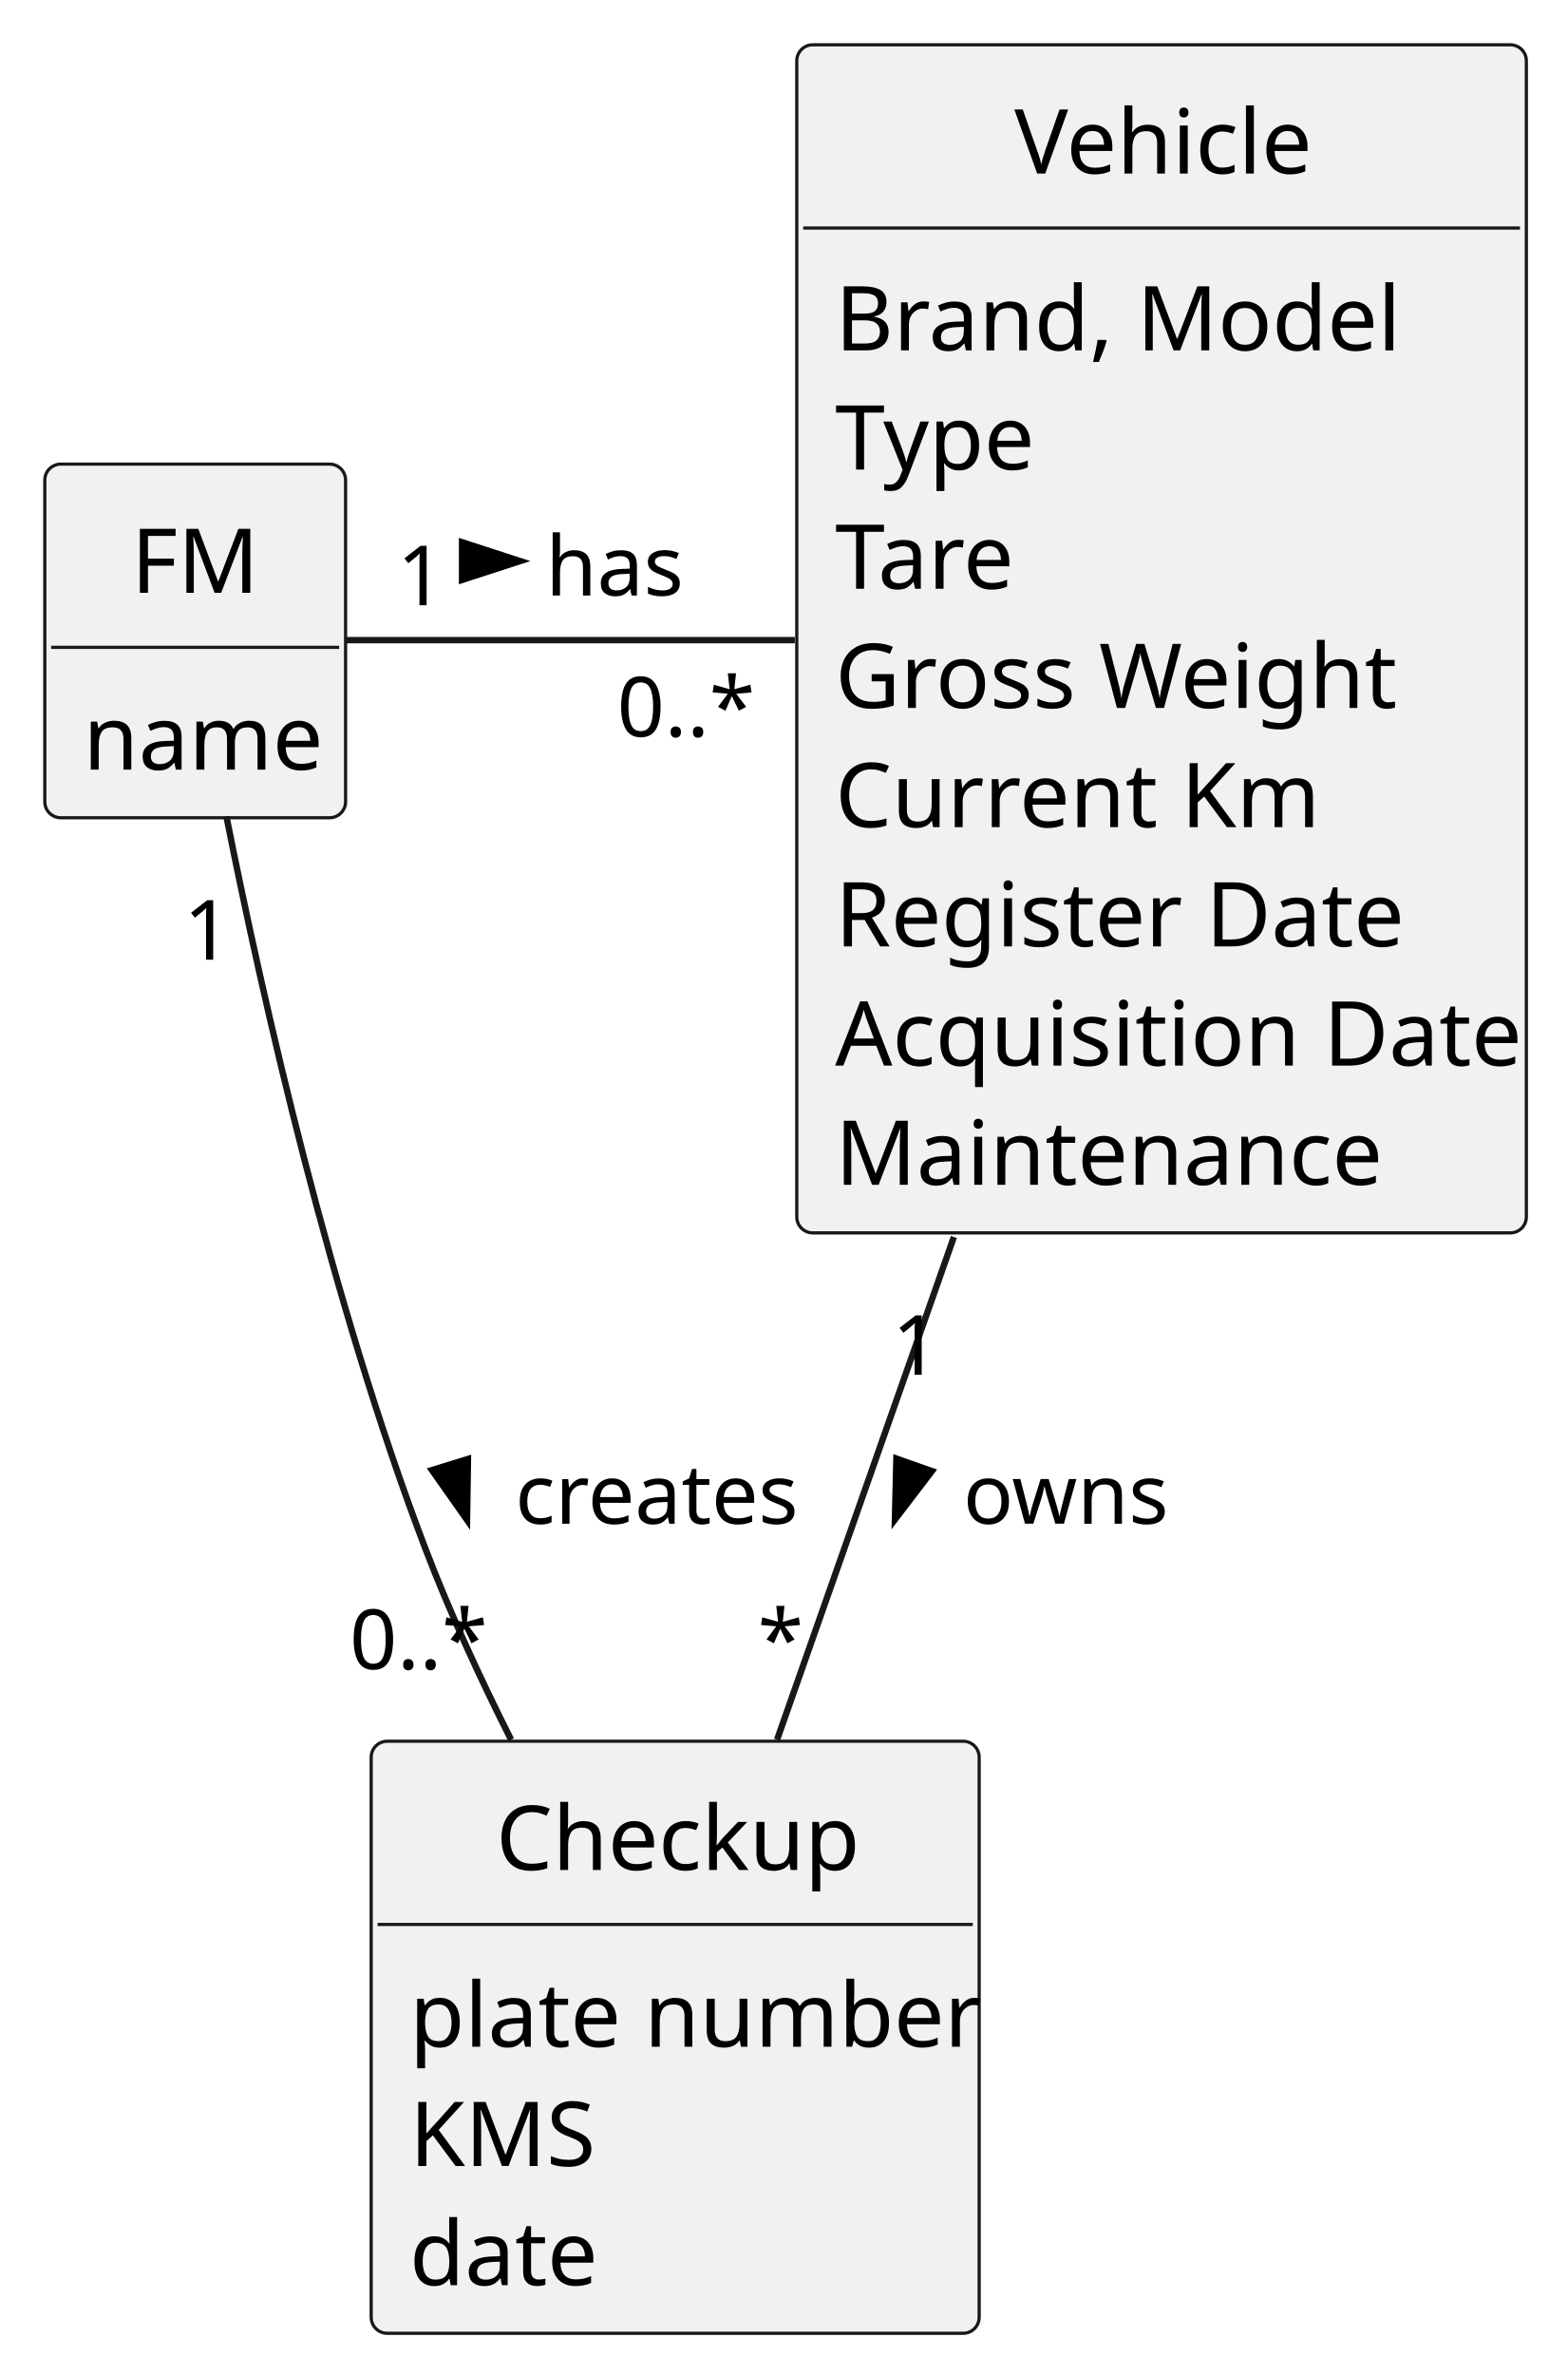
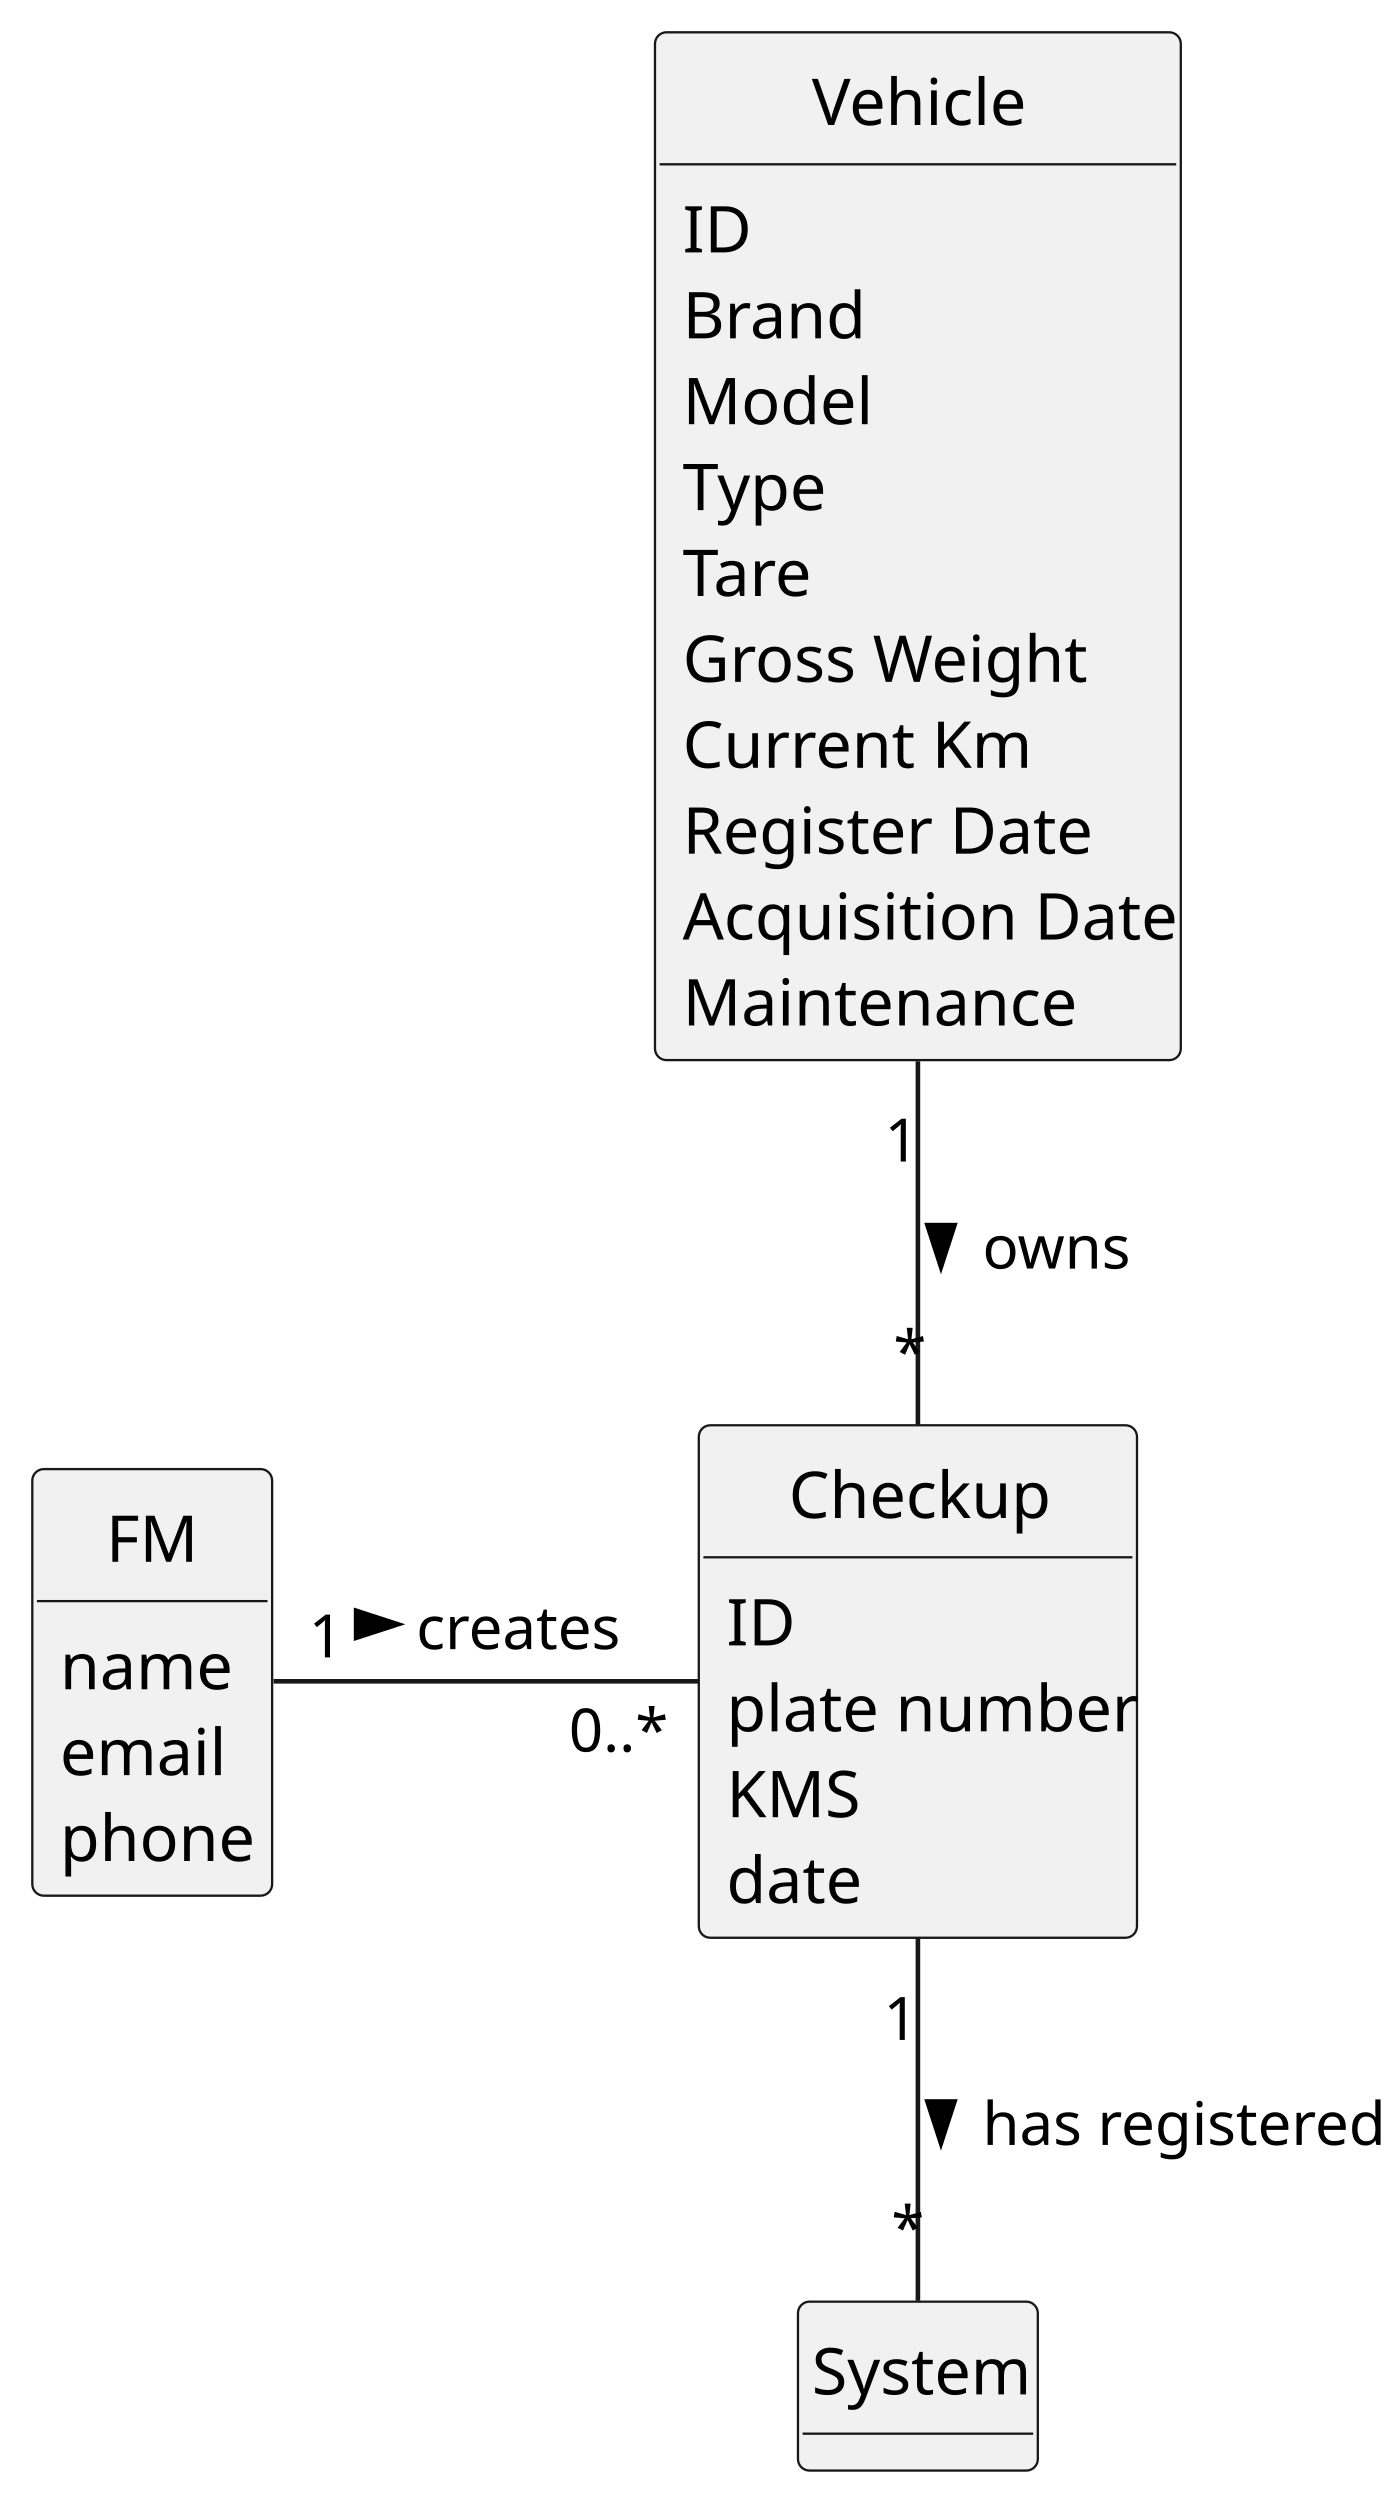
- <svg xmlns="http://www.w3.org/2000/svg" contentStyleType="text/css" height="371px" preserveAspectRatio="none" style="width:245px;height:371px;background:#FFFFFF;" version="1.1" viewBox="0 0 245 371" width="245px" zoomAndPan="magnify">
+ <svg xmlns="http://www.w3.org/2000/svg" contentStyleType="text/css" height="542px" preserveAspectRatio="none" style="width:303px;height:542px;background:#FFFFFF;" version="1.1" viewBox="0 0 303 542" width="303px" zoomAndPan="magnify">
  <defs />
  <g>
    <g id="elem_FM">
-       <rect codeLine="18" fill="#F1F1F1" height="55.242" id="FM" rx="2.5" ry="2.5" style="stroke:#181818;stroke-width:0.5;" width="47" x="7" y="72.5" />
-       <text fill="#000000" font-family="sans-serif" font-size="14" lengthAdjust="spacing" textLength="20" x="20.5" y="92.607">FM</text>
-       <line style="stroke:#181818;stroke-width:0.5;" x1="8" x2="53" y1="101.121" y2="101.121" />
-       <text fill="#000000" font-family="sans-serif" font-size="14" lengthAdjust="spacing" textLength="35" x="13" y="120.228">name</text>
+       <rect codeLine="18" fill="#F1F1F1" height="92.484" id="FM" rx="2.5" ry="2.5" style="stroke:#181818;stroke-width:0.5;" width="52" x="7" y="318.5" />
+       <text fill="#000000" font-family="sans-serif" font-size="14" lengthAdjust="spacing" textLength="20" x="23" y="338.607">FM</text>
+       <line style="stroke:#181818;stroke-width:0.5;" x1="8" x2="58" y1="347.121" y2="347.121" />
+       <text fill="#000000" font-family="sans-serif" font-size="14" lengthAdjust="spacing" textLength="35" x="13" y="366.228">name</text>
+       <text fill="#000000" font-family="sans-serif" font-size="14" lengthAdjust="spacing" textLength="33" x="13" y="384.85">email</text>
+       <text fill="#000000" font-family="sans-serif" font-size="14" lengthAdjust="spacing" textLength="40" x="13" y="403.471">phone</text>
    </g>
    <g id="elem_Checkup">
-       <rect codeLine="22" fill="#F1F1F1" height="92.484" id="Checkup" rx="2.5" ry="2.5" style="stroke:#181818;stroke-width:0.5;" width="95" x="58" y="272" />
-       <text fill="#000000" font-family="sans-serif" font-size="14" lengthAdjust="spacing" textLength="56" x="77.5" y="292.107">Checkup</text>
-       <line style="stroke:#181818;stroke-width:0.5;" x1="59" x2="152" y1="300.621" y2="300.621" />
-       <text fill="#000000" font-family="sans-serif" font-size="14" lengthAdjust="spacing" textLength="83" x="64" y="319.728">plate number</text>
-       <text fill="#000000" font-family="sans-serif" font-size="14" lengthAdjust="spacing" textLength="29" x="64" y="338.35">KMS</text>
-       <text fill="#000000" font-family="sans-serif" font-size="14" lengthAdjust="spacing" textLength="28" x="64" y="356.971">date</text>
+       <rect codeLine="24" fill="#F1F1F1" height="111.106" id="Checkup" rx="2.5" ry="2.5" style="stroke:#181818;stroke-width:0.5;" width="95" x="151.5" y="309" />
+       <text fill="#000000" font-family="sans-serif" font-size="14" lengthAdjust="spacing" textLength="56" x="171" y="329.107">Checkup</text>
+       <line style="stroke:#181818;stroke-width:0.5;" x1="152.5" x2="245.5" y1="337.621" y2="337.621" />
+       <text fill="#000000" font-family="sans-serif" font-size="14" lengthAdjust="spacing" textLength="13" x="157.5" y="356.728">ID</text>
+       <text fill="#000000" font-family="sans-serif" font-size="14" lengthAdjust="spacing" textLength="83" x="157.5" y="375.35">plate number</text>
+       <text fill="#000000" font-family="sans-serif" font-size="14" lengthAdjust="spacing" textLength="29" x="157.5" y="393.971">KMS</text>
+       <text fill="#000000" font-family="sans-serif" font-size="14" lengthAdjust="spacing" textLength="28" x="157.5" y="412.592">date</text>
    </g>
    <g id="elem_Vehicle">
-       <rect codeLine="32" fill="#F1F1F1" height="185.59" id="Vehicle" rx="2.5" ry="2.5" style="stroke:#181818;stroke-width:0.5;" width="114" x="124.5" y="7" />
-       <text fill="#000000" font-family="sans-serif" font-size="14" lengthAdjust="spacing" textLength="46" x="158.5" y="27.107">Vehicle</text>
-       <line style="stroke:#181818;stroke-width:0.5;" x1="125.5" x2="237.5" y1="35.621" y2="35.621" />
-       <text fill="#000000" font-family="sans-serif" font-size="14" lengthAdjust="spacing" textLength="84" x="130.5" y="54.728">Brand, Model</text>
-       <text fill="#000000" font-family="sans-serif" font-size="14" lengthAdjust="spacing" textLength="32" x="130.5" y="73.35">Type</text>
-       <text fill="#000000" font-family="sans-serif" font-size="14" lengthAdjust="spacing" textLength="30" x="130.5" y="91.971">Tare</text>
-       <text fill="#000000" font-family="sans-serif" font-size="14" lengthAdjust="spacing" textLength="86" x="130.5" y="110.592">Gross Weight</text>
-       <text fill="#000000" font-family="sans-serif" font-size="14" lengthAdjust="spacing" textLength="72" x="130.5" y="129.213">Current Km</text>
-       <text fill="#000000" font-family="sans-serif" font-size="14" lengthAdjust="spacing" textLength="87" x="130.5" y="147.834">Register Date</text>
-       <text fill="#000000" font-family="sans-serif" font-size="14" lengthAdjust="spacing" textLength="102" x="130.5" y="166.455">Acquisition Date</text>
-       <text fill="#000000" font-family="sans-serif" font-size="14" lengthAdjust="spacing" textLength="81" x="130.5" y="185.076">Maintenance</text>
+       <rect codeLine="35" fill="#F1F1F1" height="222.832" id="Vehicle" rx="2.5" ry="2.5" style="stroke:#181818;stroke-width:0.5;" width="114" x="142" y="7" />
+       <text fill="#000000" font-family="sans-serif" font-size="14" lengthAdjust="spacing" textLength="46" x="176" y="27.107">Vehicle</text>
+       <line style="stroke:#181818;stroke-width:0.5;" x1="143" x2="255" y1="35.621" y2="35.621" />
+       <text fill="#000000" font-family="sans-serif" font-size="14" lengthAdjust="spacing" textLength="13" x="148" y="54.728">ID</text>
+       <text fill="#000000" font-family="sans-serif" font-size="14" lengthAdjust="spacing" textLength="38" x="148" y="73.35">Brand</text>
+       <text fill="#000000" font-family="sans-serif" font-size="14" lengthAdjust="spacing" textLength="38" x="148" y="91.971">Model</text>
+       <text fill="#000000" font-family="sans-serif" font-size="14" lengthAdjust="spacing" textLength="32" x="148" y="110.592">Type</text>
+       <text fill="#000000" font-family="sans-serif" font-size="14" lengthAdjust="spacing" textLength="30" x="148" y="129.213">Tare</text>
+       <text fill="#000000" font-family="sans-serif" font-size="14" lengthAdjust="spacing" textLength="86" x="148" y="147.834">Gross Weight</text>
+       <text fill="#000000" font-family="sans-serif" font-size="14" lengthAdjust="spacing" textLength="72" x="148" y="166.455">Current Km</text>
+       <text fill="#000000" font-family="sans-serif" font-size="14" lengthAdjust="spacing" textLength="87" x="148" y="185.076">Register Date</text>
+       <text fill="#000000" font-family="sans-serif" font-size="14" lengthAdjust="spacing" textLength="102" x="148" y="203.697">Acquisition Date</text>
+       <text fill="#000000" font-family="sans-serif" font-size="14" lengthAdjust="spacing" textLength="81" x="148" y="222.318">Maintenance</text>
    </g>
-     <g id="link_FM_Vehicle">
-       <path codeLine="51" d="M54.09,100 C72.84,100 99.86,100 124.2,100 " fill="none" id="FM-Vehicle" style="stroke:#181818;stroke-width:1.0;" />
-       <polygon fill="#000000" points="81.25,87.645,72.205,84.707,72.205,90.584,81.25,87.645" style="stroke:#000000;stroke-width:1.0;" />
-       <text fill="#000000" font-family="sans-serif" font-size="13" lengthAdjust="spacing" textLength="21" x="85.25" y="93.028">has</text>
-       <text fill="#000000" font-family="sans-serif" font-size="13" lengthAdjust="spacing" textLength="7" x="62.048" y="94.539">1</text>
-       <text fill="#000000" font-family="sans-serif" font-size="13" lengthAdjust="spacing" textLength="20" x="96.418" y="115.052">0..*</text>
+     <g id="elem_System">
+       <rect fill="#F1F1F1" height="36.621" id="System" rx="2.5" ry="2.5" style="stroke:#181818;stroke-width:0.5;" width="52" x="173" y="499" />
+       <text fill="#000000" font-family="sans-serif" font-size="14" lengthAdjust="spacing" textLength="46" x="176" y="519.107">System</text>
+       <line style="stroke:#181818;stroke-width:0.5;" x1="174" x2="224" y1="527.621" y2="527.621" />
    </g>
    <g id="link_FM_Checkup">
-       <path codeLine="52" d="M35.38,127.54 C41.1,156.31 51.72,203.29 66.5,242 C70.27,251.87 75,262.12 79.86,271.76 " fill="none" id="FM-Checkup" style="stroke:#181818;stroke-width:1.0;" />
-       <polygon fill="#000000" points="72.974,237.423,73.116,227.914,67.499,229.646,72.974,237.423" style="stroke:#000000;stroke-width:1.0;" />
-       <text fill="#000000" font-family="sans-serif" font-size="13" lengthAdjust="spacing" textLength="43" x="80.5" y="238.028">creates</text>
-       <text fill="#000000" font-family="sans-serif" font-size="13" lengthAdjust="spacing" textLength="7" x="28.699" y="149.908">1</text>
-       <text fill="#000000" font-family="sans-serif" font-size="13" lengthAdjust="spacing" textLength="20" x="54.625" y="260.734">0..*</text>
+       <path codeLine="57" d="M59.3,364.5 C83.99,364.5 121.49,364.5 151.42,364.5 " fill="none" id="FM-Checkup" style="stroke:#181818;stroke-width:1.0;" />
+       <polygon fill="#000000" points="86.25,352.146,77.205,349.207,77.205,355.084,86.25,352.146" style="stroke:#000000;stroke-width:1.0;" />
+       <text fill="#000000" font-family="sans-serif" font-size="13" lengthAdjust="spacing" textLength="43" x="90.25" y="357.528">creates</text>
+       <text fill="#000000" font-family="sans-serif" font-size="13" lengthAdjust="spacing" textLength="7" x="66.936" y="359.325">1</text>
+       <text fill="#000000" font-family="sans-serif" font-size="13" lengthAdjust="spacing" textLength="20" x="123.323" y="379.737">0..*</text>
    </g>
    <g id="link_Vehicle_Checkup">
-       <path codeLine="54" d="M149.05,193.23 C139.49,220.41 129.45,248.94 121.42,271.76 " fill="none" id="Vehicle-Checkup" style="stroke:#181818;stroke-width:1.0;" />
-       <polygon fill="#000000" points="139.84,237.362,145.615,229.805,140.07,227.854,139.84,237.362" style="stroke:#000000;stroke-width:1.0;" />
-       <text fill="#000000" font-family="sans-serif" font-size="13" lengthAdjust="spacing" textLength="30" x="150.5" y="238.028">owns</text>
-       <text fill="#000000" font-family="sans-serif" font-size="13" lengthAdjust="spacing" textLength="7" x="139.41" y="214.755">1</text>
-       <text fill="#000000" font-family="sans-serif" font-size="13" lengthAdjust="spacing" textLength="5" x="118.391" y="260.734">*</text>
+       <path codeLine="59" d="M199,230.08 C199,257.44 199,285.57 199,308.91 " fill="none" id="Vehicle-Checkup" style="stroke:#181818;stroke-width:1.0;" />
+       <polygon fill="#000000" points="204,274.646,206.939,265.6,201.061,265.6,204,274.646" style="stroke:#000000;stroke-width:1.0;" />
+       <text fill="#000000" font-family="sans-serif" font-size="13" lengthAdjust="spacing" textLength="30" x="213" y="275.028">owns</text>
+       <text fill="#000000" font-family="sans-serif" font-size="13" lengthAdjust="spacing" textLength="7" x="191.776" y="251.816">1</text>
+       <text fill="#000000" font-family="sans-serif" font-size="13" lengthAdjust="spacing" textLength="5" x="193.68" y="297.739">*</text>
+     </g>
+     <g id="link_Checkup_System">
+       <path codeLine="61" d="M199,420.01 C199,447.72 199,479.53 199,498.81 " fill="none" id="Checkup-System" style="stroke:#181818;stroke-width:1.0;" />
+       <polygon fill="#000000" points="204,464.646,206.939,455.6,201.061,455.6,204,464.646" style="stroke:#000000;stroke-width:1.0;" />
+       <text fill="#000000" font-family="sans-serif" font-size="13" lengthAdjust="spacing" textLength="82" x="213" y="465.028">has registered</text>
+       <text fill="#000000" font-family="sans-serif" font-size="13" lengthAdjust="spacing" textLength="7" x="191.552" y="442.252">1</text>
+       <text fill="#000000" font-family="sans-serif" font-size="13" lengthAdjust="spacing" textLength="5" x="193.234" y="487.614">*</text>
    </g>
  </g>
</svg>
